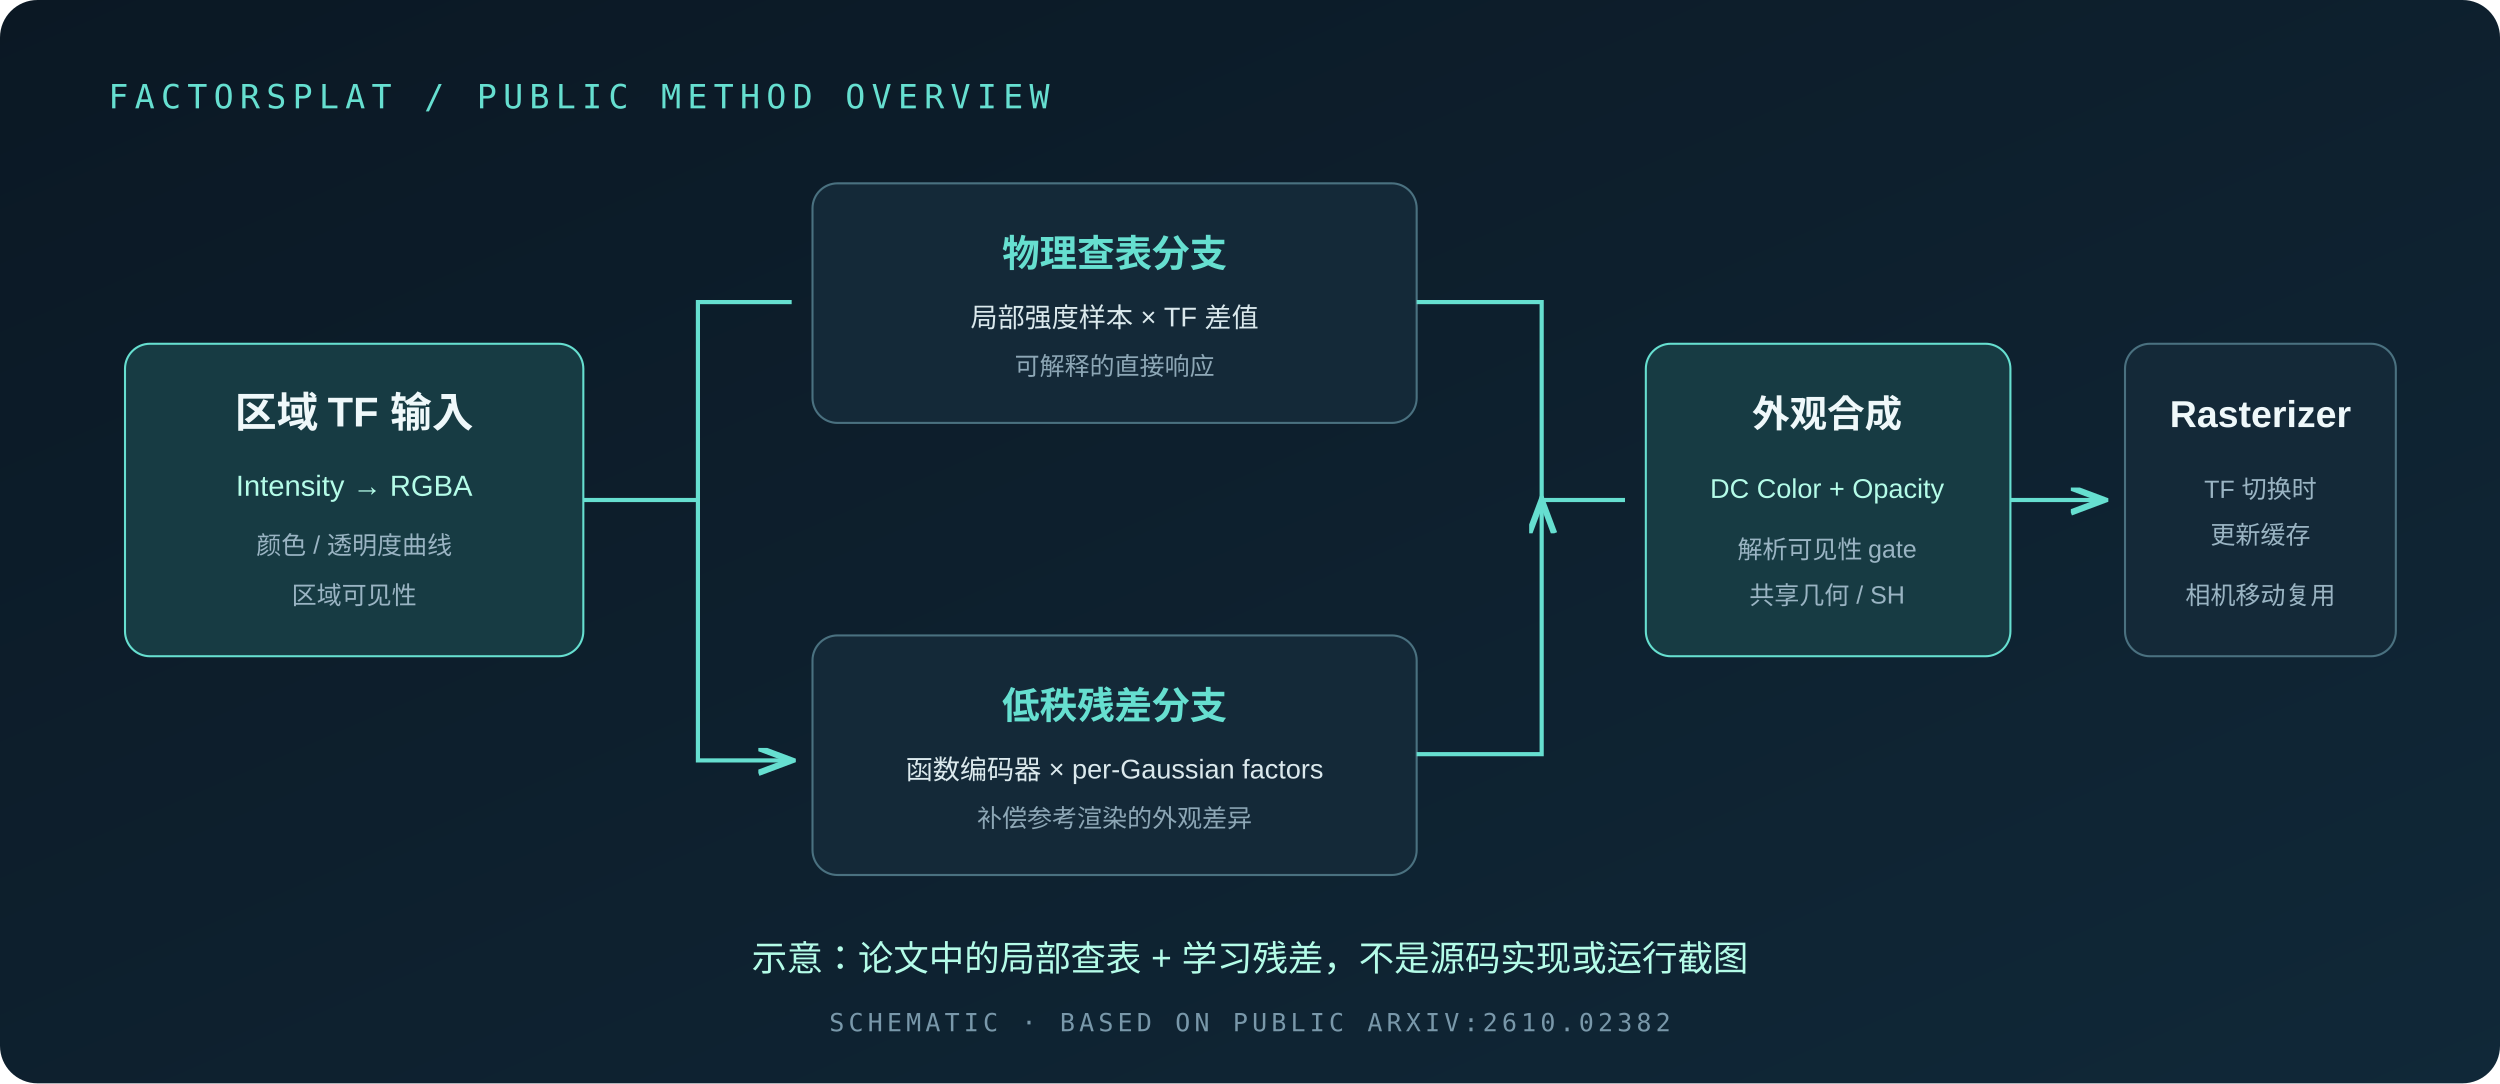
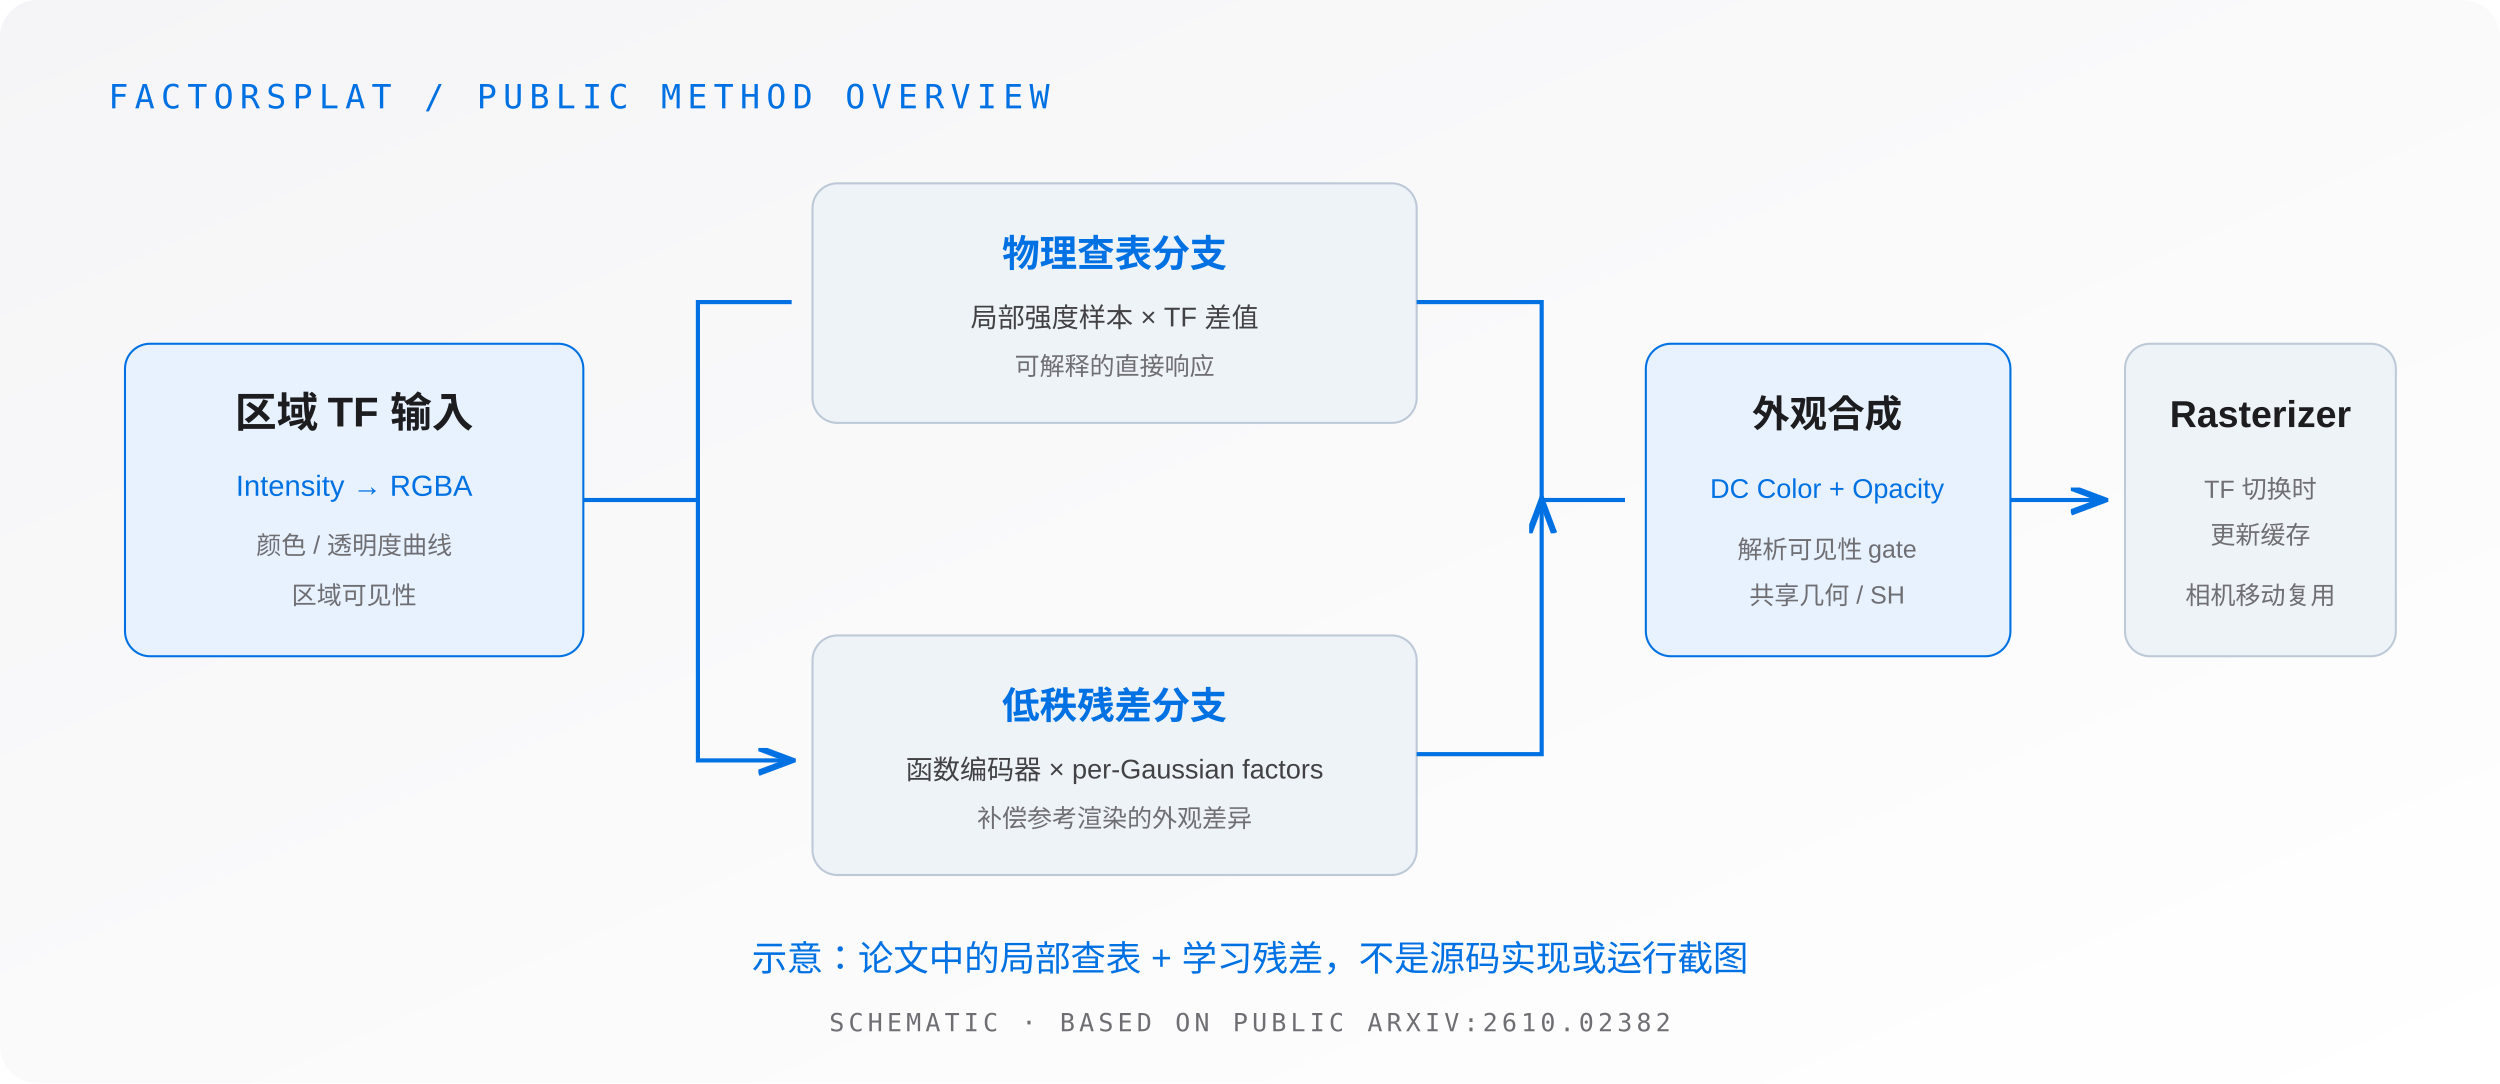
<svg xmlns="http://www.w3.org/2000/svg" viewBox="0 0 1200 520" role="img">
  <defs>
    <linearGradient id="bg" x2="1" y2="1">
-       <stop stop-color="#0b1824" />
-       <stop offset="1" stop-color="#102838" />
+       <stop stop-color="#f5f5f7" />
+       <stop offset="1" stop-color="#ffffff" />
    </linearGradient>
    <marker id="a" markerWidth="9" markerHeight="9" refX="8" refY="3" orient="auto">
-       <path d="M0 0L8 3L0 6" fill="none" stroke="#66dfd0" stroke-width="1.5" />
+       <path d="M0 0L8 3L0 6" fill="none" stroke="#0071e3" stroke-width="1.5" />
    </marker>
  </defs>
  <rect width="1200" height="520" rx="18" fill="url(#bg)" />
-   <text x="52" y="52" fill="#66dfd0" font-family="monospace" font-size="16" letter-spacing="3">FACTORSPLAT / PUBLIC METHOD OVERVIEW</text>
+   <text x="52" y="52" fill="#0071e3" font-family="monospace" font-size="16" letter-spacing="3">FACTORSPLAT / PUBLIC METHOD OVERVIEW</text>
  <g font-family="Arial,'Microsoft YaHei',sans-serif">
-     <rect x="60" y="165" width="220" height="150" rx="12" fill="#173b43" stroke="#66dfd0" />
-     <text x="170" y="205" text-anchor="middle" fill="#eff8fa" font-size="20" font-weight="700">区域 TF 输入</text>
-     <text x="170" y="238" text-anchor="middle" fill="#b4fce8" font-size="14">Intensity → RGBA</text>
-     <text x="170" y="266" text-anchor="middle" fill="#9ab4c3" font-size="12">颜色 / 透明度曲线</text>
-     <text x="170" y="290" text-anchor="middle" fill="#9ab4c3" font-size="12">区域可见性</text>
-     <path d="M280 240H335V145H380M335 240V365H380" stroke="#66dfd0" stroke-width="2" fill="none" marker-end="url(#a)" />
-     <rect x="390" y="88" width="290" height="115" rx="12" fill="#142938" stroke="#4a7180" />
-     <text x="535" y="128" text-anchor="middle" fill="#66dfd0" font-size="18" font-weight="700">物理查表分支</text>
-     <text x="535" y="157" text-anchor="middle" fill="#dbe9ed" font-size="13">局部强度样本 × TF 差值</text>
-     <text x="535" y="180" text-anchor="middle" fill="#8da7b6" font-size="12">可解释的直接响应</text>
-     <rect x="390" y="305" width="290" height="115" rx="12" fill="#142938" stroke="#4a7180" />
-     <text x="535" y="345" text-anchor="middle" fill="#66dfd0" font-size="18" font-weight="700">低秩残差分支</text>
-     <text x="535" y="374" text-anchor="middle" fill="#dbe9ed" font-size="13">函数编码器 × per-Gaussian factors</text>
-     <text x="535" y="397" text-anchor="middle" fill="#8da7b6" font-size="12">补偿参考渲染的外观差异</text>
-     <path d="M680 145H740V240H780M680 362H740V240" stroke="#66dfd0" stroke-width="2" fill="none" marker-end="url(#a)" />
-     <rect x="790" y="165" width="175" height="150" rx="12" fill="#173b43" stroke="#66dfd0" />
-     <text x="877" y="205" text-anchor="middle" fill="#eff8fa" font-size="18" font-weight="700">外观合成</text>
-     <text x="877" y="239" text-anchor="middle" fill="#b4fce8" font-size="13">DC Color + Opacity</text>
-     <text x="877" y="268" text-anchor="middle" fill="#9ab4c3" font-size="12">解析可见性 gate</text>
-     <text x="877" y="290" text-anchor="middle" fill="#9ab4c3" font-size="12">共享几何 / SH</text>
-     <path d="M965 240H1010" stroke="#66dfd0" stroke-width="2" marker-end="url(#a)" />
-     <rect x="1020" y="165" width="130" height="150" rx="12" fill="#142938" stroke="#4a7180" />
-     <text x="1085" y="205" text-anchor="middle" fill="#eff8fa" font-size="18" font-weight="700">Rasterizer</text>
-     <text x="1085" y="239" text-anchor="middle" fill="#9ab4c3" font-size="12">TF 切换时</text>
-     <text x="1085" y="261" text-anchor="middle" fill="#9ab4c3" font-size="12">更新缓存</text>
-     <text x="1085" y="290" text-anchor="middle" fill="#9ab4c3" font-size="12">相机移动复用</text>
+     <rect x="60" y="165" width="220" height="150" rx="12" fill="#e8f2ff" stroke="#0071e3" />
+     <text x="170" y="205" text-anchor="middle" fill="#1d1d1f" font-size="20" font-weight="700">区域 TF 输入</text>
+     <text x="170" y="238" text-anchor="middle" fill="#0071e3" font-size="14">Intensity → RGBA</text>
+     <text x="170" y="266" text-anchor="middle" fill="#6e6e73" font-size="12">颜色 / 透明度曲线</text>
+     <text x="170" y="290" text-anchor="middle" fill="#6e6e73" font-size="12">区域可见性</text>
+     <path d="M280 240H335V145H380M335 240V365H380" stroke="#0071e3" stroke-width="2" fill="none" marker-end="url(#a)" />
+     <rect x="390" y="88" width="290" height="115" rx="12" fill="#eef3f8" stroke="#bdc9d7" />
+     <text x="535" y="128" text-anchor="middle" fill="#0071e3" font-size="18" font-weight="700">物理查表分支</text>
+     <text x="535" y="157" text-anchor="middle" fill="#424245" font-size="13">局部强度样本 × TF 差值</text>
+     <text x="535" y="180" text-anchor="middle" fill="#6e6e73" font-size="12">可解释的直接响应</text>
+     <rect x="390" y="305" width="290" height="115" rx="12" fill="#eef3f8" stroke="#bdc9d7" />
+     <text x="535" y="345" text-anchor="middle" fill="#0071e3" font-size="18" font-weight="700">低秩残差分支</text>
+     <text x="535" y="374" text-anchor="middle" fill="#424245" font-size="13">函数编码器 × per-Gaussian factors</text>
+     <text x="535" y="397" text-anchor="middle" fill="#6e6e73" font-size="12">补偿参考渲染的外观差异</text>
+     <path d="M680 145H740V240H780M680 362H740V240" stroke="#0071e3" stroke-width="2" fill="none" marker-end="url(#a)" />
+     <rect x="790" y="165" width="175" height="150" rx="12" fill="#e8f2ff" stroke="#0071e3" />
+     <text x="877" y="205" text-anchor="middle" fill="#1d1d1f" font-size="18" font-weight="700">外观合成</text>
+     <text x="877" y="239" text-anchor="middle" fill="#0071e3" font-size="13">DC Color + Opacity</text>
+     <text x="877" y="268" text-anchor="middle" fill="#6e6e73" font-size="12">解析可见性 gate</text>
+     <text x="877" y="290" text-anchor="middle" fill="#6e6e73" font-size="12">共享几何 / SH</text>
+     <path d="M965 240H1010" stroke="#0071e3" stroke-width="2" marker-end="url(#a)" />
+     <rect x="1020" y="165" width="130" height="150" rx="12" fill="#eef3f8" stroke="#bdc9d7" />
+     <text x="1085" y="205" text-anchor="middle" fill="#1d1d1f" font-size="18" font-weight="700">Rasterizer</text>
+     <text x="1085" y="239" text-anchor="middle" fill="#6e6e73" font-size="12">TF 切换时</text>
+     <text x="1085" y="261" text-anchor="middle" fill="#6e6e73" font-size="12">更新缓存</text>
+     <text x="1085" y="290" text-anchor="middle" fill="#6e6e73" font-size="12">相机移动复用</text>
  </g>
-   <text x="600" y="466" text-anchor="middle" fill="#b4fce8" font-family="Arial,'Microsoft YaHei',sans-serif" font-size="17">示意：论文中的局部查表 + 学习残差，不是源码实现或运行截图</text>
-   <text x="600" y="495" text-anchor="middle" fill="#7998aa" font-family="monospace" font-size="12" letter-spacing="2">SCHEMATIC · BASED ON PUBLIC ARXIV:2610.02382</text>
+   <text x="600" y="466" text-anchor="middle" fill="#0071e3" font-family="Arial,'Microsoft YaHei',sans-serif" font-size="17">示意：论文中的局部查表 + 学习残差，不是源码实现或运行截图</text>
+   <text x="600" y="495" text-anchor="middle" fill="#6e6e73" font-family="monospace" font-size="12" letter-spacing="2">SCHEMATIC · BASED ON PUBLIC ARXIV:2610.02382</text>
</svg>
